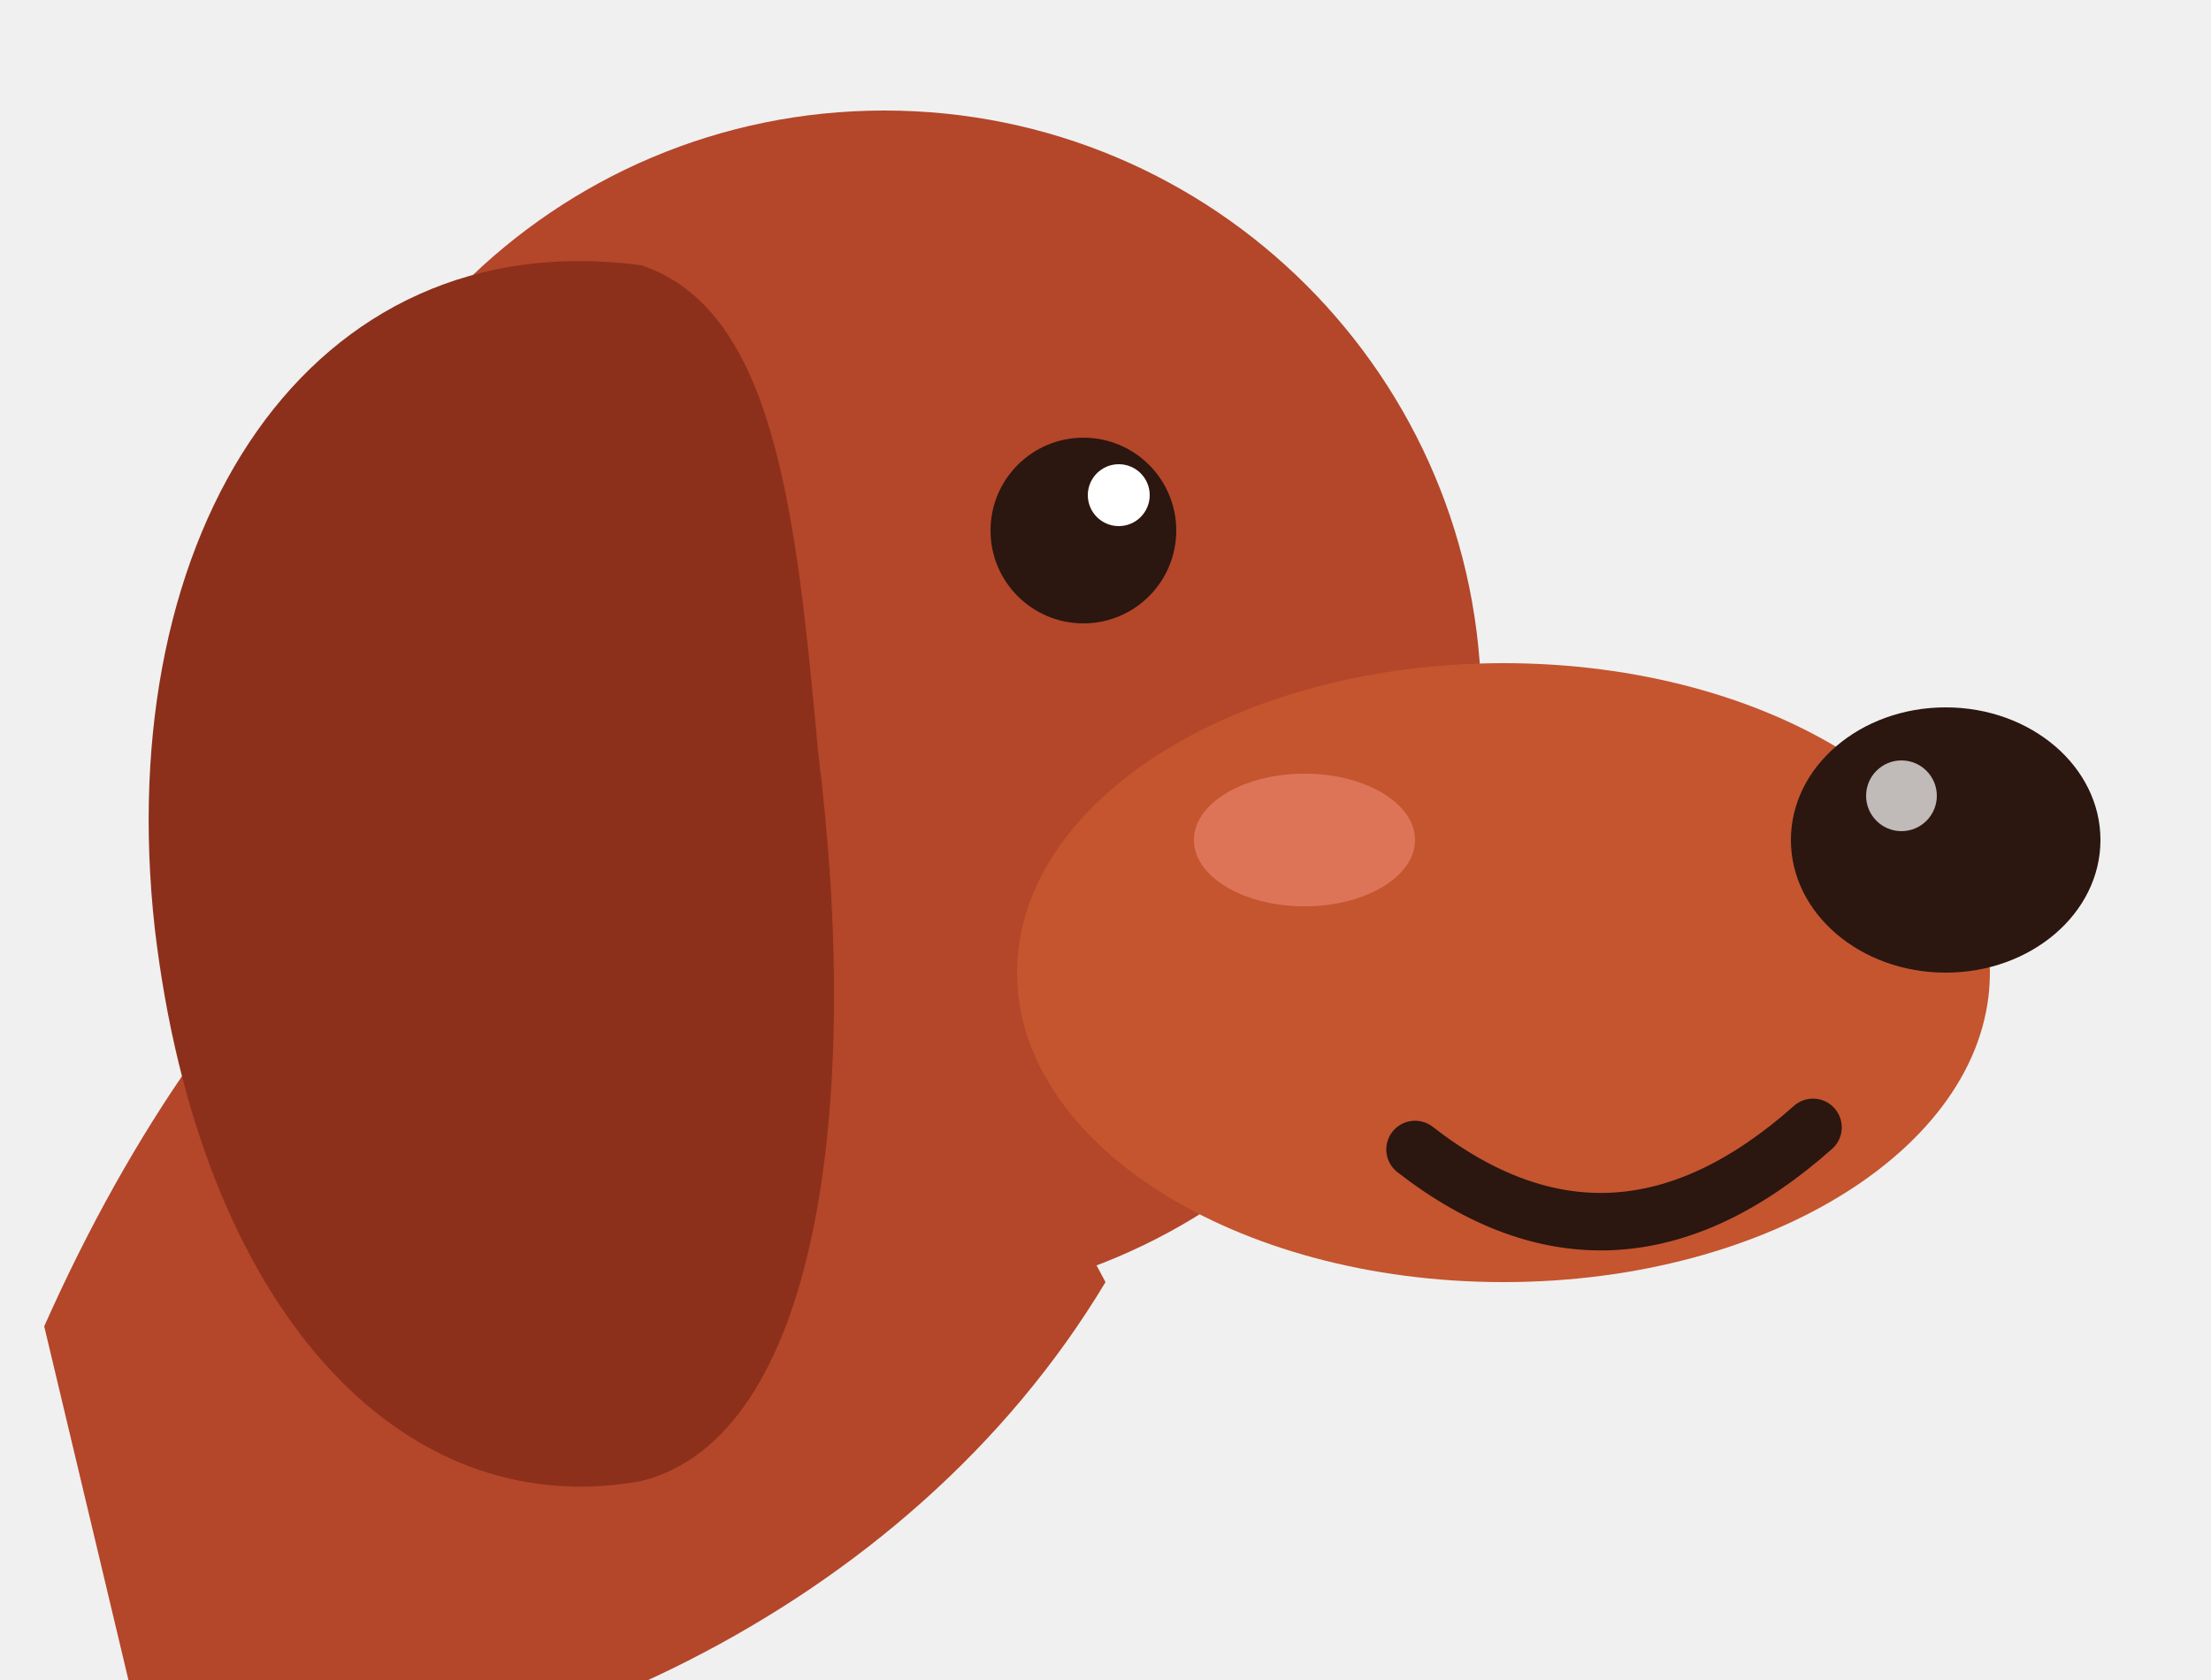
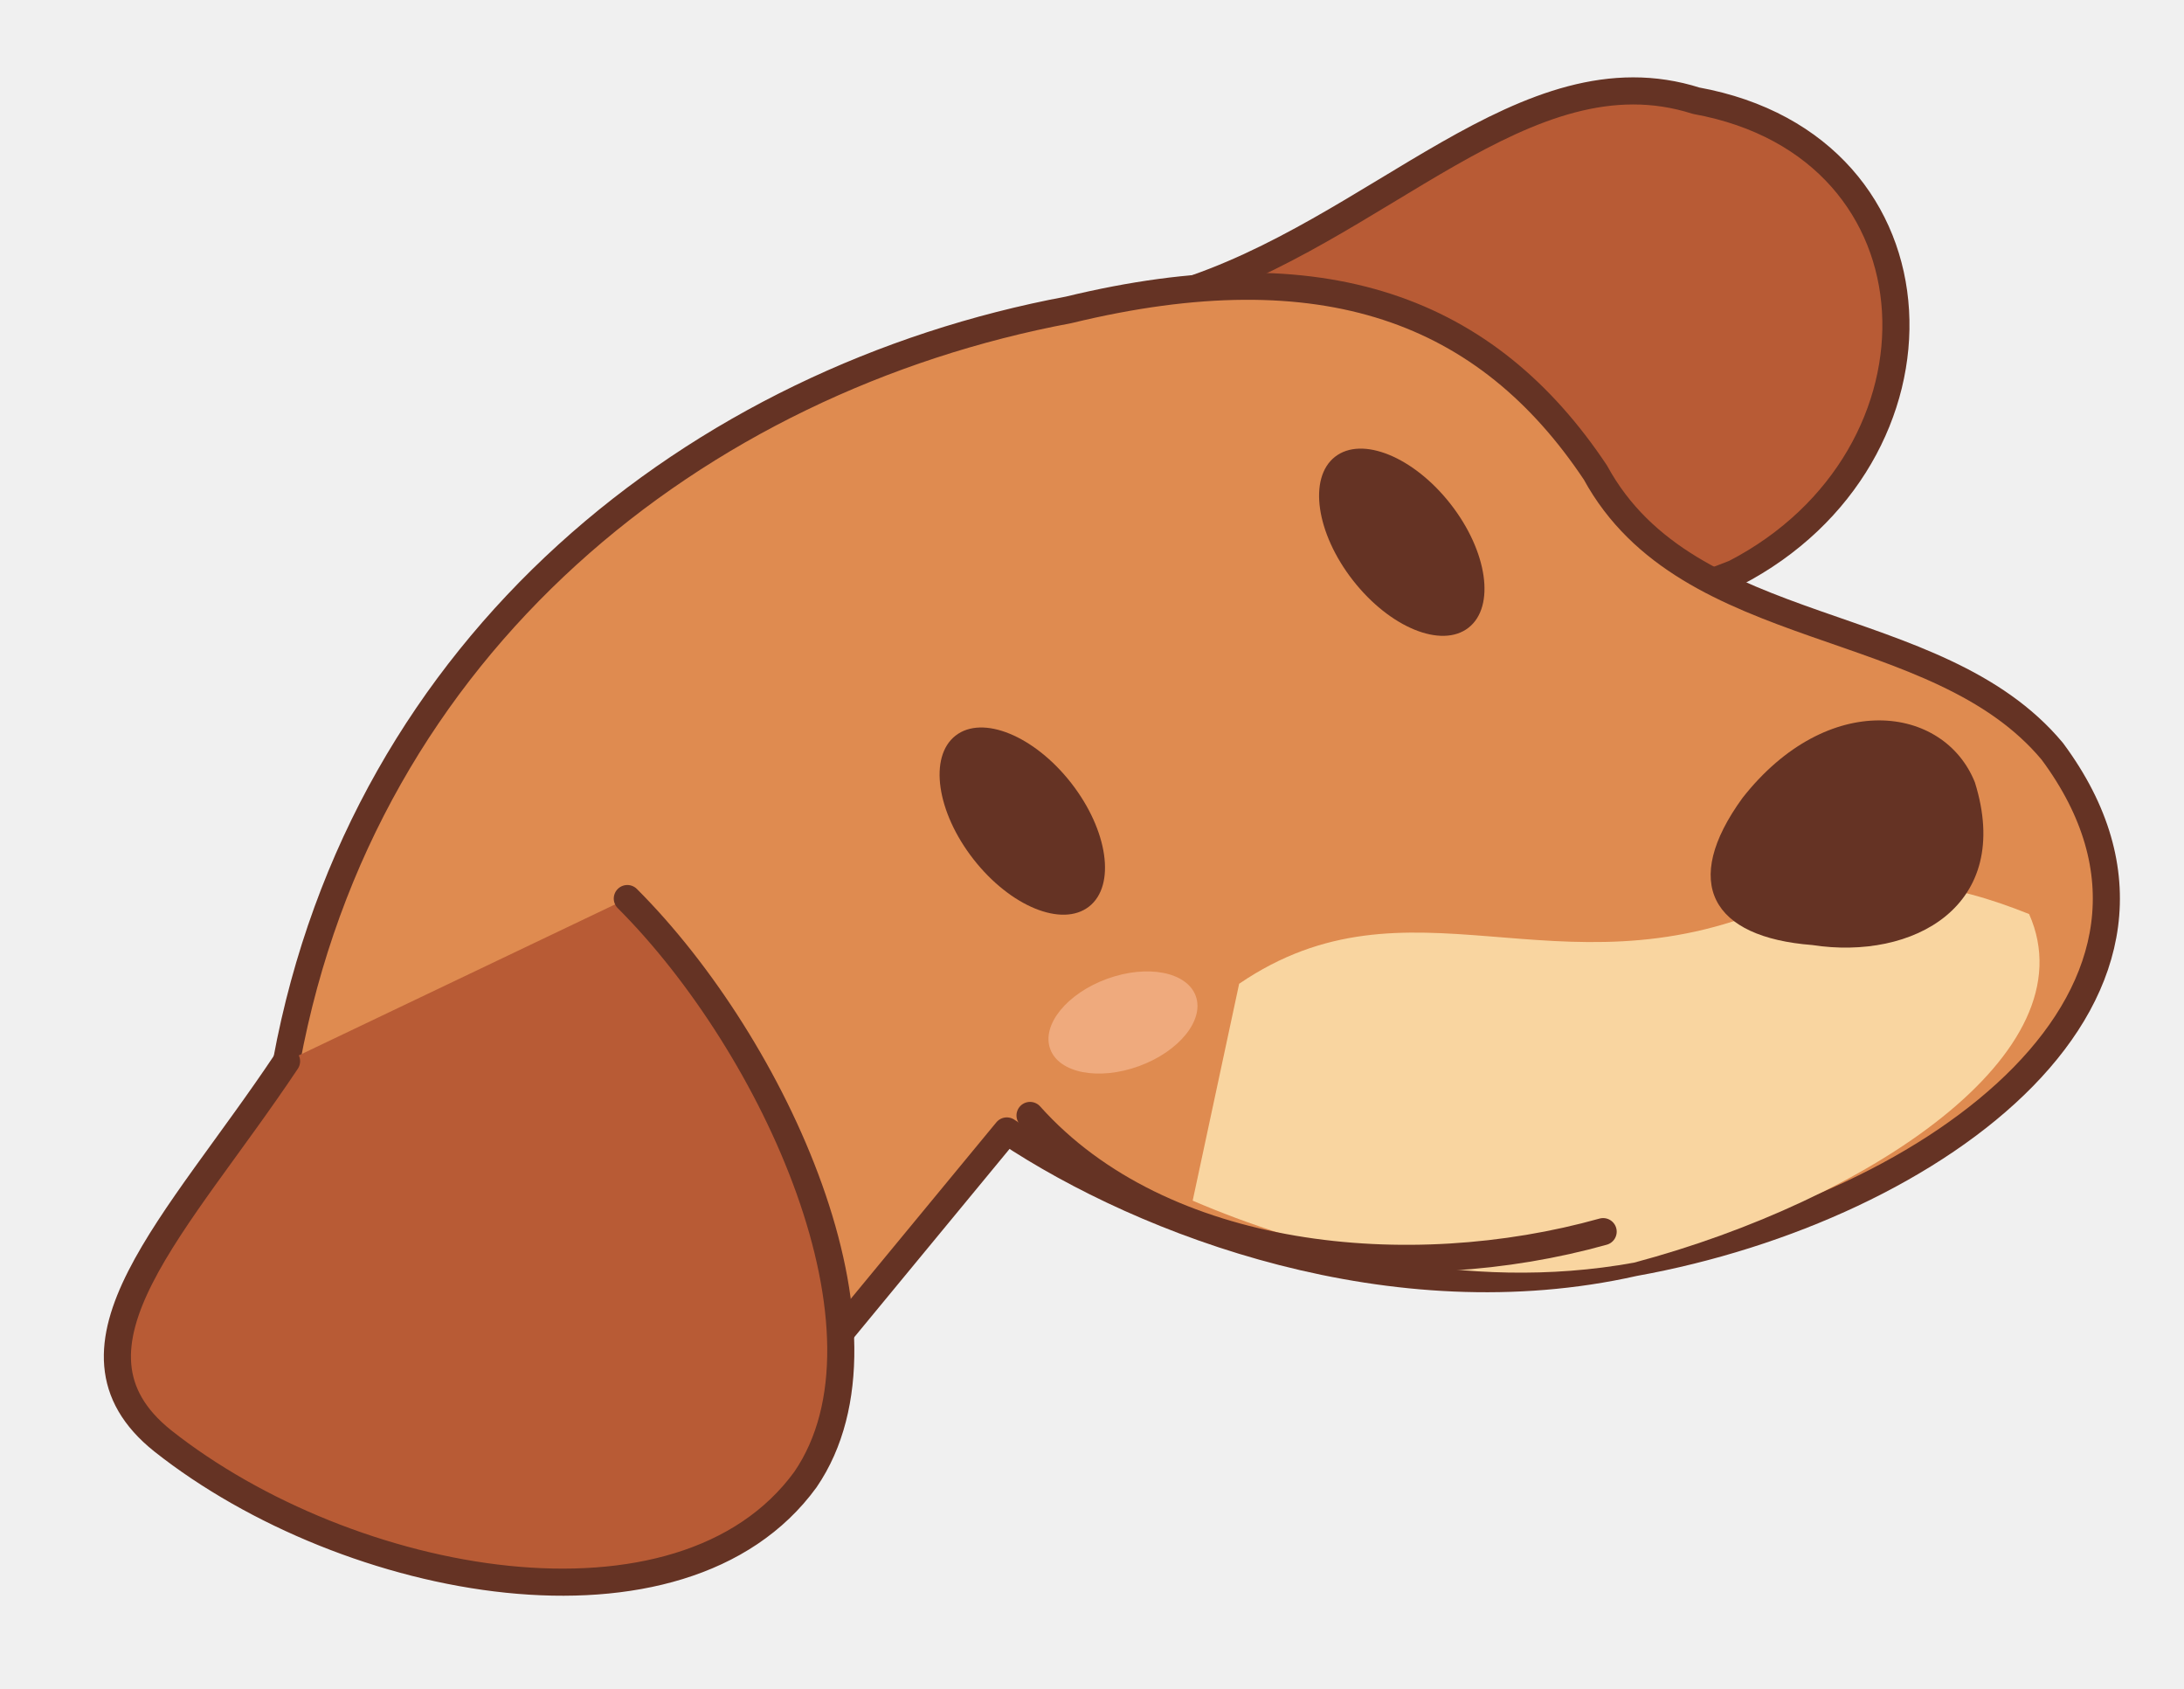
- <svg xmlns="http://www.w3.org/2000/svg" viewBox="164 12 100 76" role="img" aria-label="Bingo">
-   <path d="M166 72 C174 54 186 44 199 42 L214 70 C205 85 187 93 171 93 Z" fill="#b4462a" />
-   <circle cx="204" cy="44" r="27" fill="#b4462a" />
-   <ellipse cx="232" cy="56" rx="22" ry="14" fill="#c4552f" />
-   <ellipse cx="252" cy="50" rx="7" ry="6" fill="#2b1610" />
-   <circle cx="250" cy="48" r="1.6" fill="#fff" opacity="0.7" />
-   <circle cx="213" cy="36" r="4.2" fill="#2b1610" />
-   <circle cx="214.6" cy="34.4" r="1.4" fill="#fff" />
-   <ellipse cx="223" cy="50" rx="5" ry="3" fill="#e8826a" opacity="0.7" />
-   <path d="M228 64 Q237 71 246 63" stroke="#2b1610" stroke-width="2.6" fill="none" stroke-linecap="round" />
-   <path d="M193 24 C178 22 169 36 171 54 C173 71 182 81 193 79 C201 77 203 62 201 46 C200 35 199 26 193 24 Z" fill="#8c301b" />
+ <svg xmlns="http://www.w3.org/2000/svg" viewBox="13 67 282 218" role="img" aria-label="Bingo">
+   <g stroke="#653324" stroke-width="3.5" stroke-linecap="round" stroke-linejoin="round">
+     <path d="M165 105 C191 97 210 73 232 80 C265 86 266 126 237 141 L211 151Z" fill="#b85b35" />
+     <path d="M50 204 C60 150 103 116 151 107 C184 99 205 107 219 128 C231 150 263 146 278 164 C301 195 263 223 224 230 C193 237 161 225 143 213 L110 253 L57 254Z" fill="#df8b50" />
+     <path d="M173 194 C195 179 214 196 242 184 C255 179 265 181 275 185 C283 203 254 222 224 230 C202 234 181 228 167 222Z" fill="#f9d5a0" stroke="none" />
+     <path d="M94 183 C113 202 130 239 117 258 C101 280 58 272 34 253 C19 241 36 225 50 204" fill="#b85b35" />
+     <path d="M146 211 C163 230 195 233 220 226" fill="none" />
+     <ellipse cx="145" cy="173" rx="8" ry="14" transform="rotate(-38 145 173)" fill="#653324" stroke="none" />
+     <ellipse cx="194" cy="137" rx="8" ry="14" transform="rotate(-38 194 137)" fill="#653324" stroke="none" />
+     <path d="M238 170 C249 156 264 158 268 168 C273 184 260 191 247 189 C234 188 230 181 238 170Z" fill="#653324" stroke="none" />
+     <ellipse cx="158" cy="199" rx="10" ry="6" transform="rotate(-20 158 199)" fill="#efaa7d" stroke="none" />
+   </g>
</svg>
